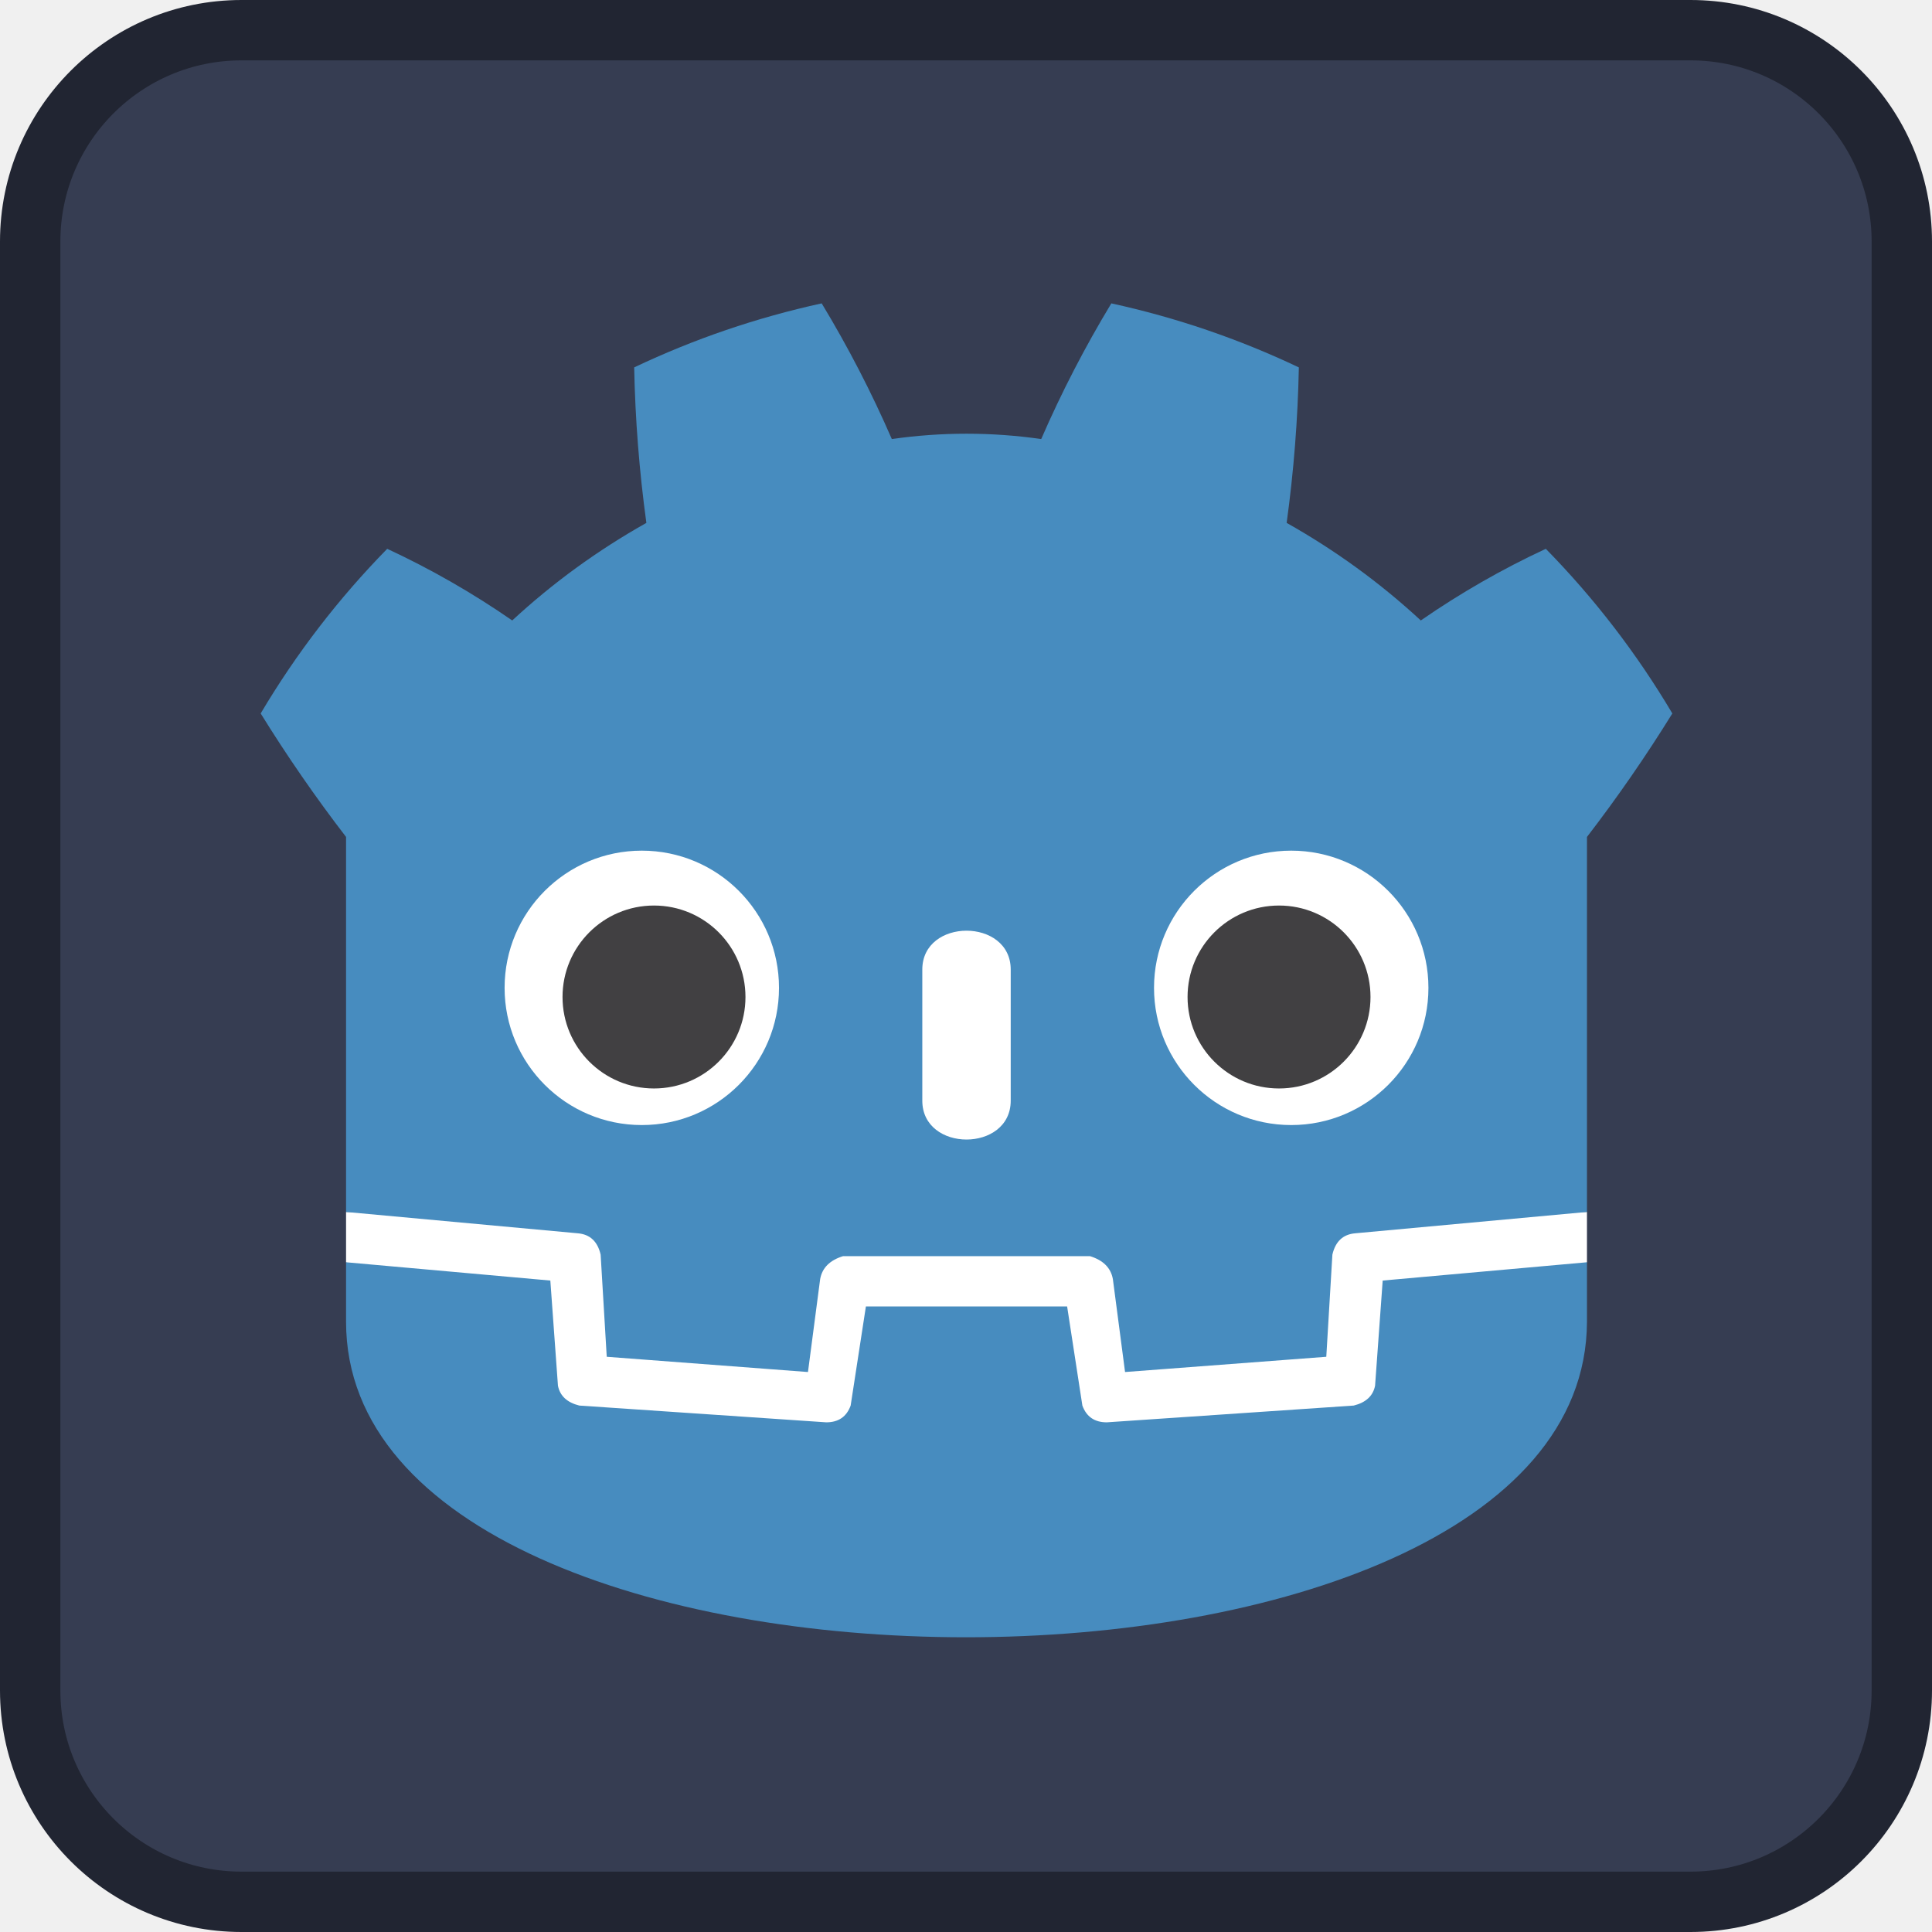
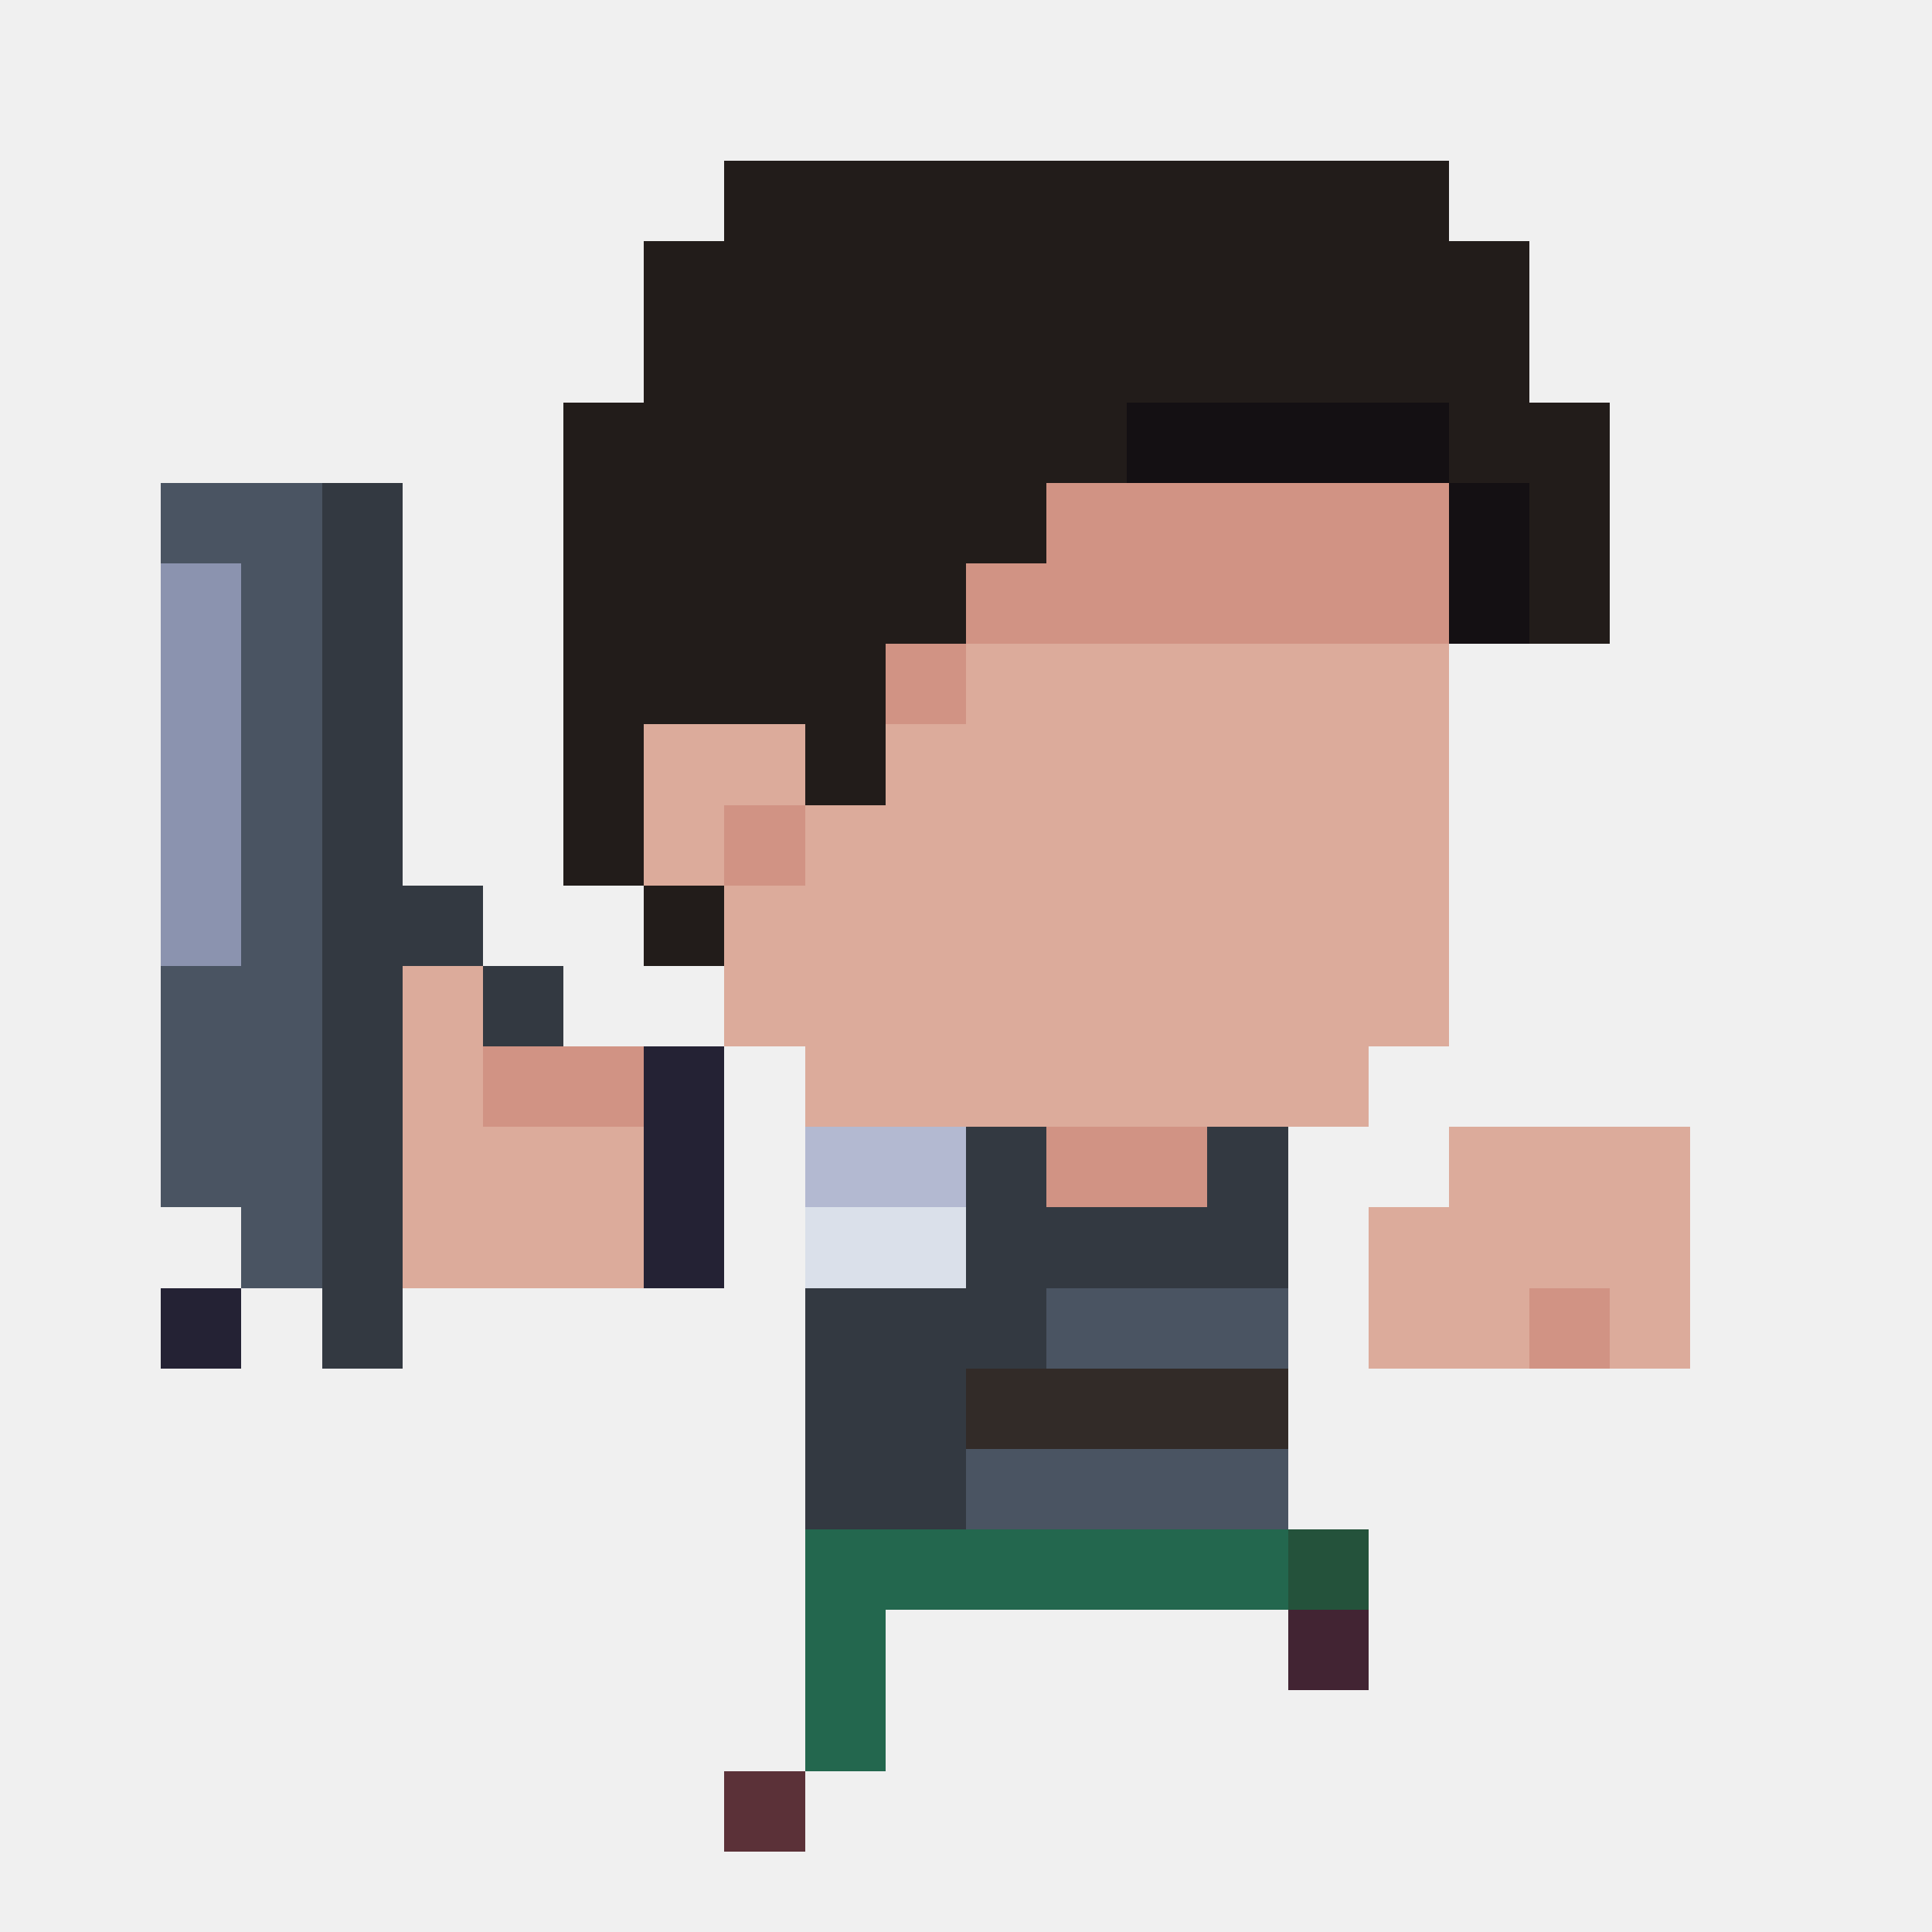
- <svg xmlns="http://www.w3.org/2000/svg" width="128" height="128">
-   <rect width="124" height="124" x="2" y="2" fill="#363d52" stroke="#212532" stroke-width="4" rx="14" />
-   <g fill="#fff" transform="translate(12.322 12.322)scale(.101)">
-     <path d="M105 673v33q407 354 814 0v-33z" />
-     <path fill="#478cbf" d="m105 673 152 14q12 1 15 14l4 67 132 10 8-61q2-11 15-15h162q13 4 15 15l8 61 132-10 4-67q3-13 15-14l152-14V427q30-39 56-81-35-59-83-108-43 20-82 47-40-37-88-64 7-51 8-102-59-28-123-42-26 43-46 89-49-7-98 0-20-46-46-89-64 14-123 42 1 51 8 102-48 27-88 64-39-27-82-47-48 49-83 108 26 42 56 81zm0 33v39c0 276 813 276 814 0v-39l-134 12-5 69q-2 10-14 13l-162 11q-12 0-16-11l-10-65H446l-10 65q-4 11-16 11l-162-11q-12-3-14-13l-5-69z" />
-     <path d="M483 600c0 34 58 34 58 0v-86c0-34-58-34-58 0z" />
-     <circle cx="725" cy="526" r="90" />
-     <circle cx="299" cy="526" r="90" />
-   </g>
-   <g fill="#414042" transform="translate(12.322 12.322)scale(.101)">
-     <circle cx="307" cy="532" r="60" />
-     <circle cx="717" cy="532" r="60" />
-   </g>
+ <svg xmlns="http://www.w3.org/2000/svg" id="icon" width="24" height="24" viewBox="0 0 24 24" preserveAspectRatio="xMidYMid meet" rendering="crispEdges">
+   <rect id="10-3" x="9" y="2" width="1" height="1" shape-rendering="crispEdges" style="fill:#221c1a;opacity:255;" />
+   <rect id="11-3" x="10" y="2" width="1" height="1" shape-rendering="crispEdges" style="fill:#221c1a;opacity:255;" />
+   <rect id="12-3" x="11" y="2" width="1" height="1" shape-rendering="crispEdges" style="fill:#221c1a;opacity:255;" />
+   <rect id="13-3" x="12" y="2" width="1" height="1" shape-rendering="crispEdges" style="fill:#221c1a;opacity:255;" />
+   <rect id="14-3" x="13" y="2" width="1" height="1" shape-rendering="crispEdges" style="fill:#221c1a;opacity:255;" />
+   <rect id="15-3" x="14" y="2" width="1" height="1" shape-rendering="crispEdges" style="fill:#221c1a;opacity:255;" />
+   <rect id="16-3" x="15" y="2" width="1" height="1" shape-rendering="crispEdges" style="fill:#221c1a;opacity:255;" />
+   <rect id="17-3" x="16" y="2" width="1" height="1" shape-rendering="crispEdges" style="fill:#221c1a;opacity:255;" />
+   <rect id="18-3" x="17" y="2" width="1" height="1" shape-rendering="crispEdges" style="fill:#221c1a;opacity:255;" />
+   <rect id="9-4" x="8" y="3" width="1" height="1" shape-rendering="crispEdges" style="fill:#221c1a;opacity:255;" />
+   <rect id="10-4" x="9" y="3" width="1" height="1" shape-rendering="crispEdges" style="fill:#221c1a;opacity:255;" />
+   <rect id="11-4" x="10" y="3" width="1" height="1" shape-rendering="crispEdges" style="fill:#221c1a;opacity:255;" />
+   <rect id="12-4" x="11" y="3" width="1" height="1" shape-rendering="crispEdges" style="fill:#221c1a;opacity:255;" />
+   <rect id="13-4" x="12" y="3" width="1" height="1" shape-rendering="crispEdges" style="fill:#221c1a;opacity:255;" />
+   <rect id="14-4" x="13" y="3" width="1" height="1" shape-rendering="crispEdges" style="fill:#221c1a;opacity:255;" />
+   <rect id="15-4" x="14" y="3" width="1" height="1" shape-rendering="crispEdges" style="fill:#221c1a;opacity:255;" />
+   <rect id="16-4" x="15" y="3" width="1" height="1" shape-rendering="crispEdges" style="fill:#221c1a;opacity:255;" />
+   <rect id="17-4" x="16" y="3" width="1" height="1" shape-rendering="crispEdges" style="fill:#221c1a;opacity:255;" />
+   <rect id="18-4" x="17" y="3" width="1" height="1" shape-rendering="crispEdges" style="fill:#221c1a;opacity:255;" />
+   <rect id="19-4" x="18" y="3" width="1" height="1" shape-rendering="crispEdges" style="fill:#221c1a;opacity:255;" />
+   <rect id="9-5" x="8" y="4" width="1" height="1" shape-rendering="crispEdges" style="fill:#221c1a;opacity:255;" />
+   <rect id="10-5" x="9" y="4" width="1" height="1" shape-rendering="crispEdges" style="fill:#221c1a;opacity:255;" />
+   <rect id="11-5" x="10" y="4" width="1" height="1" shape-rendering="crispEdges" style="fill:#221c1a;opacity:255;" />
+   <rect id="12-5" x="11" y="4" width="1" height="1" shape-rendering="crispEdges" style="fill:#221c1a;opacity:255;" />
+   <rect id="13-5" x="12" y="4" width="1" height="1" shape-rendering="crispEdges" style="fill:#221c1a;opacity:255;" />
+   <rect id="14-5" x="13" y="4" width="1" height="1" shape-rendering="crispEdges" style="fill:#221c1a;opacity:255;" />
+   <rect id="15-5" x="14" y="4" width="1" height="1" shape-rendering="crispEdges" style="fill:#221c1a;opacity:255;" />
+   <rect id="16-5" x="15" y="4" width="1" height="1" shape-rendering="crispEdges" style="fill:#221c1a;opacity:255;" />
+   <rect id="17-5" x="16" y="4" width="1" height="1" shape-rendering="crispEdges" style="fill:#221c1a;opacity:255;" />
+   <rect id="18-5" x="17" y="4" width="1" height="1" shape-rendering="crispEdges" style="fill:#221c1a;opacity:255;" />
+   <rect id="19-5" x="18" y="4" width="1" height="1" shape-rendering="crispEdges" style="fill:#221c1a;opacity:255;" />
+   <rect id="8-6" x="7" y="5" width="1" height="1" shape-rendering="crispEdges" style="fill:#221c1a;opacity:255;" />
+   <rect id="9-6" x="8" y="5" width="1" height="1" shape-rendering="crispEdges" style="fill:#221c1a;opacity:255;" />
+   <rect id="10-6" x="9" y="5" width="1" height="1" shape-rendering="crispEdges" style="fill:#221c1a;opacity:255;" />
+   <rect id="11-6" x="10" y="5" width="1" height="1" shape-rendering="crispEdges" style="fill:#221c1a;opacity:255;" />
+   <rect id="12-6" x="11" y="5" width="1" height="1" shape-rendering="crispEdges" style="fill:#221c1a;opacity:255;" />
+   <rect id="13-6" x="12" y="5" width="1" height="1" shape-rendering="crispEdges" style="fill:#221c1a;opacity:255;" />
+   <rect id="14-6" x="13" y="5" width="1" height="1" shape-rendering="crispEdges" style="fill:#221c1a;opacity:255;" />
+   <rect id="15-6" x="14" y="5" width="1" height="1" shape-rendering="crispEdges" style="fill:#141013;opacity:255;" />
+   <rect id="16-6" x="15" y="5" width="1" height="1" shape-rendering="crispEdges" style="fill:#141013;opacity:255;" />
+   <rect id="17-6" x="16" y="5" width="1" height="1" shape-rendering="crispEdges" style="fill:#141013;opacity:255;" />
+   <rect id="18-6" x="17" y="5" width="1" height="1" shape-rendering="crispEdges" style="fill:#141013;opacity:255;" />
+   <rect id="19-6" x="18" y="5" width="1" height="1" shape-rendering="crispEdges" style="fill:#221c1a;opacity:255;" />
+   <rect id="20-6" x="19" y="5" width="1" height="1" shape-rendering="crispEdges" style="fill:#221c1a;opacity:255;" />
+   <rect id="3-7" x="2" y="6" width="1" height="1" shape-rendering="crispEdges" style="fill:#4a5462;opacity:255;" />
+   <rect id="4-7" x="3" y="6" width="1" height="1" shape-rendering="crispEdges" style="fill:#4a5462;opacity:255;" />
+   <rect id="5-7" x="4" y="6" width="1" height="1" shape-rendering="crispEdges" style="fill:#333941;opacity:255;" />
+   <rect id="8-7" x="7" y="6" width="1" height="1" shape-rendering="crispEdges" style="fill:#221c1a;opacity:255;" />
+   <rect id="9-7" x="8" y="6" width="1" height="1" shape-rendering="crispEdges" style="fill:#221c1a;opacity:255;" />
+   <rect id="10-7" x="9" y="6" width="1" height="1" shape-rendering="crispEdges" style="fill:#221c1a;opacity:255;" />
+   <rect id="11-7" x="10" y="6" width="1" height="1" shape-rendering="crispEdges" style="fill:#221c1a;opacity:255;" />
+   <rect id="12-7" x="11" y="6" width="1" height="1" shape-rendering="crispEdges" style="fill:#221c1a;opacity:255;" />
+   <rect id="13-7" x="12" y="6" width="1" height="1" shape-rendering="crispEdges" style="fill:#221c1a;opacity:255;" />
+   <rect id="14-7" x="13" y="6" width="1" height="1" shape-rendering="crispEdges" style="fill:#d19384;opacity:255;" />
+   <rect id="15-7" x="14" y="6" width="1" height="1" shape-rendering="crispEdges" style="fill:#d19384;opacity:255;" />
+   <rect id="16-7" x="15" y="6" width="1" height="1" shape-rendering="crispEdges" style="fill:#d19384;opacity:255;" />
+   <rect id="17-7" x="16" y="6" width="1" height="1" shape-rendering="crispEdges" style="fill:#d19384;opacity:255;" />
+   <rect id="18-7" x="17" y="6" width="1" height="1" shape-rendering="crispEdges" style="fill:#d19384;opacity:255;" />
+   <rect id="19-7" x="18" y="6" width="1" height="1" shape-rendering="crispEdges" style="fill:#141013;opacity:255;" />
+   <rect id="20-7" x="19" y="6" width="1" height="1" shape-rendering="crispEdges" style="fill:#221c1a;opacity:255;" />
+   <rect id="3-8" x="2" y="7" width="1" height="1" shape-rendering="crispEdges" style="fill:#8b93af;opacity:255;" />
+   <rect id="4-8" x="3" y="7" width="1" height="1" shape-rendering="crispEdges" style="fill:#4a5462;opacity:255;" />
+   <rect id="5-8" x="4" y="7" width="1" height="1" shape-rendering="crispEdges" style="fill:#333941;opacity:255;" />
+   <rect id="8-8" x="7" y="7" width="1" height="1" shape-rendering="crispEdges" style="fill:#221c1a;opacity:255;" />
+   <rect id="9-8" x="8" y="7" width="1" height="1" shape-rendering="crispEdges" style="fill:#221c1a;opacity:255;" />
+   <rect id="10-8" x="9" y="7" width="1" height="1" shape-rendering="crispEdges" style="fill:#221c1a;opacity:255;" />
+   <rect id="11-8" x="10" y="7" width="1" height="1" shape-rendering="crispEdges" style="fill:#221c1a;opacity:255;" />
+   <rect id="12-8" x="11" y="7" width="1" height="1" shape-rendering="crispEdges" style="fill:#221c1a;opacity:255;" />
+   <rect id="13-8" x="12" y="7" width="1" height="1" shape-rendering="crispEdges" style="fill:#d19384;opacity:255;" />
+   <rect id="14-8" x="13" y="7" width="1" height="1" shape-rendering="crispEdges" style="fill:#d19384;opacity:255;" />
+   <rect id="15-8" x="14" y="7" width="1" height="1" shape-rendering="crispEdges" style="fill:#d19384;opacity:255;" />
+   <rect id="16-8" x="15" y="7" width="1" height="1" shape-rendering="crispEdges" style="fill:#d19384;opacity:255;" />
+   <rect id="17-8" x="16" y="7" width="1" height="1" shape-rendering="crispEdges" style="fill:#d19384;opacity:255;" />
+   <rect id="18-8" x="17" y="7" width="1" height="1" shape-rendering="crispEdges" style="fill:#d19384;opacity:255;" />
+   <rect id="19-8" x="18" y="7" width="1" height="1" shape-rendering="crispEdges" style="fill:#141013;opacity:255;" />
+   <rect id="20-8" x="19" y="7" width="1" height="1" shape-rendering="crispEdges" style="fill:#221c1a;opacity:255;" />
+   <rect id="3-9" x="2" y="8" width="1" height="1" shape-rendering="crispEdges" style="fill:#8b93af;opacity:255;" />
+   <rect id="4-9" x="3" y="8" width="1" height="1" shape-rendering="crispEdges" style="fill:#4a5462;opacity:255;" />
+   <rect id="5-9" x="4" y="8" width="1" height="1" shape-rendering="crispEdges" style="fill:#333941;opacity:255;" />
+   <rect id="8-9" x="7" y="8" width="1" height="1" shape-rendering="crispEdges" style="fill:#221c1a;opacity:255;" />
+   <rect id="9-9" x="8" y="8" width="1" height="1" shape-rendering="crispEdges" style="fill:#221c1a;opacity:255;" />
+   <rect id="10-9" x="9" y="8" width="1" height="1" shape-rendering="crispEdges" style="fill:#221c1a;opacity:255;" />
+   <rect id="11-9" x="10" y="8" width="1" height="1" shape-rendering="crispEdges" style="fill:#221c1a;opacity:255;" />
+   <rect id="12-9" x="11" y="8" width="1" height="1" shape-rendering="crispEdges" style="fill:#d19384;opacity:255;" />
+   <rect id="13-9" x="12" y="8" width="1" height="1" shape-rendering="crispEdges" style="fill:#dcab9b;opacity:255;" />
+   <rect id="14-9" x="13" y="8" width="1" height="1" shape-rendering="crispEdges" style="fill:#dcab9b;opacity:255;" />
+   <rect id="15-9" x="14" y="8" width="1" height="1" shape-rendering="crispEdges" style="fill:#dcab9b;opacity:255;" />
+   <rect id="16-9" x="15" y="8" width="1" height="1" shape-rendering="crispEdges" style="fill:#dcab9b;opacity:255;" />
+   <rect id="17-9" x="16" y="8" width="1" height="1" shape-rendering="crispEdges" style="fill:#dcab9b;opacity:255;" />
+   <rect id="18-9" x="17" y="8" width="1" height="1" shape-rendering="crispEdges" style="fill:#dcab9b;opacity:255;" />
+   <rect id="3-10" x="2" y="9" width="1" height="1" shape-rendering="crispEdges" style="fill:#8b93af;opacity:255;" />
+   <rect id="4-10" x="3" y="9" width="1" height="1" shape-rendering="crispEdges" style="fill:#4a5462;opacity:255;" />
+   <rect id="5-10" x="4" y="9" width="1" height="1" shape-rendering="crispEdges" style="fill:#333941;opacity:255;" />
+   <rect id="8-10" x="7" y="9" width="1" height="1" shape-rendering="crispEdges" style="fill:#221c1a;opacity:255;" />
+   <rect id="9-10" x="8" y="9" width="1" height="1" shape-rendering="crispEdges" style="fill:#dcab9b;opacity:255;" />
+   <rect id="10-10" x="9" y="9" width="1" height="1" shape-rendering="crispEdges" style="fill:#dcab9b;opacity:255;" />
+   <rect id="11-10" x="10" y="9" width="1" height="1" shape-rendering="crispEdges" style="fill:#221c1a;opacity:255;" />
+   <rect id="12-10" x="11" y="9" width="1" height="1" shape-rendering="crispEdges" style="fill:#dcab9b;opacity:255;" />
+   <rect id="13-10" x="12" y="9" width="1" height="1" shape-rendering="crispEdges" style="fill:#dcab9b;opacity:255;" />
+   <rect id="14-10" x="13" y="9" width="1" height="1" shape-rendering="crispEdges" style="fill:#dcab9b;opacity:255;" />
+   <rect id="15-10" x="14" y="9" width="1" height="1" shape-rendering="crispEdges" style="fill:#dcab9b;opacity:255;" />
+   <rect id="16-10" x="15" y="9" width="1" height="1" shape-rendering="crispEdges" style="fill:#dcab9b;opacity:255;" />
+   <rect id="17-10" x="16" y="9" width="1" height="1" shape-rendering="crispEdges" style="fill:#dcab9b;opacity:255;" />
+   <rect id="18-10" x="17" y="9" width="1" height="1" shape-rendering="crispEdges" style="fill:#dcab9b;opacity:255;" />
+   <rect id="3-11" x="2" y="10" width="1" height="1" shape-rendering="crispEdges" style="fill:#8b93af;opacity:255;" />
+   <rect id="4-11" x="3" y="10" width="1" height="1" shape-rendering="crispEdges" style="fill:#4a5462;opacity:255;" />
+   <rect id="5-11" x="4" y="10" width="1" height="1" shape-rendering="crispEdges" style="fill:#333941;opacity:255;" />
+   <rect id="8-11" x="7" y="10" width="1" height="1" shape-rendering="crispEdges" style="fill:#221c1a;opacity:255;" />
+   <rect id="9-11" x="8" y="10" width="1" height="1" shape-rendering="crispEdges" style="fill:#dcab9b;opacity:255;" />
+   <rect id="10-11" x="9" y="10" width="1" height="1" shape-rendering="crispEdges" style="fill:#d19384;opacity:255;" />
+   <rect id="11-11" x="10" y="10" width="1" height="1" shape-rendering="crispEdges" style="fill:#dcab9b;opacity:255;" />
+   <rect id="12-11" x="11" y="10" width="1" height="1" shape-rendering="crispEdges" style="fill:#dcab9b;opacity:255;" />
+   <rect id="13-11" x="12" y="10" width="1" height="1" shape-rendering="crispEdges" style="fill:#dcab9b;opacity:255;" />
+   <rect id="14-11" x="13" y="10" width="1" height="1" shape-rendering="crispEdges" style="fill:#dcab9b;opacity:255;" />
+   <rect id="15-11" x="14" y="10" width="1" height="1" shape-rendering="crispEdges" style="fill:#dcab9b;opacity:255;" />
+   <rect id="16-11" x="15" y="10" width="1" height="1" shape-rendering="crispEdges" style="fill:#dcab9b;opacity:255;" />
+   <rect id="17-11" x="16" y="10" width="1" height="1" shape-rendering="crispEdges" style="fill:#dcab9b;opacity:255;" />
+   <rect id="18-11" x="17" y="10" width="1" height="1" shape-rendering="crispEdges" style="fill:#dcab9b;opacity:255;" />
+   <rect id="3-12" x="2" y="11" width="1" height="1" shape-rendering="crispEdges" style="fill:#8b93af;opacity:255;" />
+   <rect id="4-12" x="3" y="11" width="1" height="1" shape-rendering="crispEdges" style="fill:#4a5462;opacity:255;" />
+   <rect id="5-12" x="4" y="11" width="1" height="1" shape-rendering="crispEdges" style="fill:#333941;opacity:255;" />
+   <rect id="6-12" x="5" y="11" width="1" height="1" shape-rendering="crispEdges" style="fill:#333941;opacity:255;" />
+   <rect id="9-12" x="8" y="11" width="1" height="1" shape-rendering="crispEdges" style="fill:#221c1a;opacity:255;" />
+   <rect id="10-12" x="9" y="11" width="1" height="1" shape-rendering="crispEdges" style="fill:#dcab9b;opacity:255;" />
+   <rect id="11-12" x="10" y="11" width="1" height="1" shape-rendering="crispEdges" style="fill:#dcab9b;opacity:255;" />
+   <rect id="12-12" x="11" y="11" width="1" height="1" shape-rendering="crispEdges" style="fill:#dcab9b;opacity:255;" />
+   <rect id="13-12" x="12" y="11" width="1" height="1" shape-rendering="crispEdges" style="fill:#dcab9b;opacity:255;" />
+   <rect id="14-12" x="13" y="11" width="1" height="1" shape-rendering="crispEdges" style="fill:#dcab9b;opacity:255;" />
+   <rect id="15-12" x="14" y="11" width="1" height="1" shape-rendering="crispEdges" style="fill:#dcab9b;opacity:255;" />
+   <rect id="16-12" x="15" y="11" width="1" height="1" shape-rendering="crispEdges" style="fill:#dcab9b;opacity:255;" />
+   <rect id="17-12" x="16" y="11" width="1" height="1" shape-rendering="crispEdges" style="fill:#dcab9b;opacity:255;" />
+   <rect id="18-12" x="17" y="11" width="1" height="1" shape-rendering="crispEdges" style="fill:#dcab9b;opacity:255;" />
+   <rect id="3-13" x="2" y="12" width="1" height="1" shape-rendering="crispEdges" style="fill:#4a5462;opacity:255;" />
+   <rect id="4-13" x="3" y="12" width="1" height="1" shape-rendering="crispEdges" style="fill:#4a5462;opacity:255;" />
+   <rect id="5-13" x="4" y="12" width="1" height="1" shape-rendering="crispEdges" style="fill:#333941;opacity:255;" />
+   <rect id="6-13" x="5" y="12" width="1" height="1" shape-rendering="crispEdges" style="fill:#dcab9b;opacity:255;" />
+   <rect id="7-13" x="6" y="12" width="1" height="1" shape-rendering="crispEdges" style="fill:#333941;opacity:255;" />
+   <rect id="10-13" x="9" y="12" width="1" height="1" shape-rendering="crispEdges" style="fill:#dcab9b;opacity:255;" />
+   <rect id="11-13" x="10" y="12" width="1" height="1" shape-rendering="crispEdges" style="fill:#dcab9b;opacity:255;" />
+   <rect id="12-13" x="11" y="12" width="1" height="1" shape-rendering="crispEdges" style="fill:#dcab9b;opacity:255;" />
+   <rect id="13-13" x="12" y="12" width="1" height="1" shape-rendering="crispEdges" style="fill:#dcab9b;opacity:255;" />
+   <rect id="14-13" x="13" y="12" width="1" height="1" shape-rendering="crispEdges" style="fill:#dcab9b;opacity:255;" />
+   <rect id="15-13" x="14" y="12" width="1" height="1" shape-rendering="crispEdges" style="fill:#dcab9b;opacity:255;" />
+   <rect id="16-13" x="15" y="12" width="1" height="1" shape-rendering="crispEdges" style="fill:#dcab9b;opacity:255;" />
+   <rect id="17-13" x="16" y="12" width="1" height="1" shape-rendering="crispEdges" style="fill:#dcab9b;opacity:255;" />
+   <rect id="18-13" x="17" y="12" width="1" height="1" shape-rendering="crispEdges" style="fill:#dcab9b;opacity:255;" />
+   <rect id="3-14" x="2" y="13" width="1" height="1" shape-rendering="crispEdges" style="fill:#4a5462;opacity:255;" />
+   <rect id="4-14" x="3" y="13" width="1" height="1" shape-rendering="crispEdges" style="fill:#4a5462;opacity:255;" />
+   <rect id="5-14" x="4" y="13" width="1" height="1" shape-rendering="crispEdges" style="fill:#333941;opacity:255;" />
+   <rect id="6-14" x="5" y="13" width="1" height="1" shape-rendering="crispEdges" style="fill:#dcab9b;opacity:255;" />
+   <rect id="7-14" x="6" y="13" width="1" height="1" shape-rendering="crispEdges" style="fill:#d19384;opacity:255;" />
+   <rect id="8-14" x="7" y="13" width="1" height="1" shape-rendering="crispEdges" style="fill:#d19384;opacity:255;" />
+   <rect id="9-14" x="8" y="13" width="1" height="1" shape-rendering="crispEdges" style="fill:#242234;opacity:255;" />
+   <rect id="11-14" x="10" y="13" width="1" height="1" shape-rendering="crispEdges" style="fill:#dcab9b;opacity:255;" />
+   <rect id="12-14" x="11" y="13" width="1" height="1" shape-rendering="crispEdges" style="fill:#dcab9b;opacity:255;" />
+   <rect id="13-14" x="12" y="13" width="1" height="1" shape-rendering="crispEdges" style="fill:#dcab9b;opacity:255;" />
+   <rect id="14-14" x="13" y="13" width="1" height="1" shape-rendering="crispEdges" style="fill:#dcab9b;opacity:255;" />
+   <rect id="15-14" x="14" y="13" width="1" height="1" shape-rendering="crispEdges" style="fill:#dcab9b;opacity:255;" />
+   <rect id="16-14" x="15" y="13" width="1" height="1" shape-rendering="crispEdges" style="fill:#dcab9b;opacity:255;" />
+   <rect id="17-14" x="16" y="13" width="1" height="1" shape-rendering="crispEdges" style="fill:#dcab9b;opacity:255;" />
+   <rect id="3-15" x="2" y="14" width="1" height="1" shape-rendering="crispEdges" style="fill:#4a5462;opacity:255;" />
+   <rect id="4-15" x="3" y="14" width="1" height="1" shape-rendering="crispEdges" style="fill:#4a5462;opacity:255;" />
+   <rect id="5-15" x="4" y="14" width="1" height="1" shape-rendering="crispEdges" style="fill:#333941;opacity:255;" />
+   <rect id="6-15" x="5" y="14" width="1" height="1" shape-rendering="crispEdges" style="fill:#dcab9b;opacity:255;" />
+   <rect id="7-15" x="6" y="14" width="1" height="1" shape-rendering="crispEdges" style="fill:#dcab9b;opacity:255;" />
+   <rect id="8-15" x="7" y="14" width="1" height="1" shape-rendering="crispEdges" style="fill:#dcab9b;opacity:255;" />
+   <rect id="9-15" x="8" y="14" width="1" height="1" shape-rendering="crispEdges" style="fill:#242234;opacity:255;" />
+   <rect id="11-15" x="10" y="14" width="1" height="1" shape-rendering="crispEdges" style="fill:#b3b9d1;opacity:255;" />
+   <rect id="12-15" x="11" y="14" width="1" height="1" shape-rendering="crispEdges" style="fill:#b3b9d1;opacity:255;" />
+   <rect id="13-15" x="12" y="14" width="1" height="1" shape-rendering="crispEdges" style="fill:#333941;opacity:255;" />
+   <rect id="14-15" x="13" y="14" width="1" height="1" shape-rendering="crispEdges" style="fill:#d19384;opacity:255;" />
+   <rect id="15-15" x="14" y="14" width="1" height="1" shape-rendering="crispEdges" style="fill:#d19384;opacity:255;" />
+   <rect id="16-15" x="15" y="14" width="1" height="1" shape-rendering="crispEdges" style="fill:#333941;opacity:255;" />
+   <rect id="19-15" x="18" y="14" width="1" height="1" shape-rendering="crispEdges" style="fill:#dcab9b;opacity:255;" />
+   <rect id="20-15" x="19" y="14" width="1" height="1" shape-rendering="crispEdges" style="fill:#dcab9b;opacity:255;" />
+   <rect id="21-15" x="20" y="14" width="1" height="1" shape-rendering="crispEdges" style="fill:#dcab9b;opacity:255;" />
+   <rect id="4-16" x="3" y="15" width="1" height="1" shape-rendering="crispEdges" style="fill:#4a5462;opacity:255;" />
+   <rect id="5-16" x="4" y="15" width="1" height="1" shape-rendering="crispEdges" style="fill:#333941;opacity:255;" />
+   <rect id="6-16" x="5" y="15" width="1" height="1" shape-rendering="crispEdges" style="fill:#dcab9b;opacity:255;" />
+   <rect id="7-16" x="6" y="15" width="1" height="1" shape-rendering="crispEdges" style="fill:#dcab9b;opacity:255;" />
+   <rect id="8-16" x="7" y="15" width="1" height="1" shape-rendering="crispEdges" style="fill:#dcab9b;opacity:255;" />
+   <rect id="9-16" x="8" y="15" width="1" height="1" shape-rendering="crispEdges" style="fill:#242234;opacity:255;" />
+   <rect id="11-16" x="10" y="15" width="1" height="1" shape-rendering="crispEdges" style="fill:#dae0ea;opacity:255;" />
+   <rect id="12-16" x="11" y="15" width="1" height="1" shape-rendering="crispEdges" style="fill:#dae0ea;opacity:255;" />
+   <rect id="13-16" x="12" y="15" width="1" height="1" shape-rendering="crispEdges" style="fill:#333941;opacity:255;" />
+   <rect id="14-16" x="13" y="15" width="1" height="1" shape-rendering="crispEdges" style="fill:#333941;opacity:255;" />
+   <rect id="15-16" x="14" y="15" width="1" height="1" shape-rendering="crispEdges" style="fill:#333941;opacity:255;" />
+   <rect id="16-16" x="15" y="15" width="1" height="1" shape-rendering="crispEdges" style="fill:#333941;opacity:255;" />
+   <rect id="18-16" x="17" y="15" width="1" height="1" shape-rendering="crispEdges" style="fill:#dcab9b;opacity:255;" />
+   <rect id="19-16" x="18" y="15" width="1" height="1" shape-rendering="crispEdges" style="fill:#dcab9b;opacity:255;" />
+   <rect id="20-16" x="19" y="15" width="1" height="1" shape-rendering="crispEdges" style="fill:#dcab9b;opacity:255;" />
+   <rect id="21-16" x="20" y="15" width="1" height="1" shape-rendering="crispEdges" style="fill:#dcab9b;opacity:255;" />
+   <rect id="3-17" x="2" y="16" width="1" height="1" shape-rendering="crispEdges" style="fill:#242234;opacity:255;" />
+   <rect id="5-17" x="4" y="16" width="1" height="1" shape-rendering="crispEdges" style="fill:#333941;opacity:255;" />
+   <rect id="11-17" x="10" y="16" width="1" height="1" shape-rendering="crispEdges" style="fill:#333941;opacity:255;" />
+   <rect id="12-17" x="11" y="16" width="1" height="1" shape-rendering="crispEdges" style="fill:#333941;opacity:255;" />
+   <rect id="13-17" x="12" y="16" width="1" height="1" shape-rendering="crispEdges" style="fill:#333941;opacity:255;" />
+   <rect id="14-17" x="13" y="16" width="1" height="1" shape-rendering="crispEdges" style="fill:#4a5462;opacity:255;" />
+   <rect id="15-17" x="14" y="16" width="1" height="1" shape-rendering="crispEdges" style="fill:#4a5462;opacity:255;" />
+   <rect id="16-17" x="15" y="16" width="1" height="1" shape-rendering="crispEdges" style="fill:#4a5462;opacity:255;" />
+   <rect id="18-17" x="17" y="16" width="1" height="1" shape-rendering="crispEdges" style="fill:#dcab9b;opacity:255;" />
+   <rect id="19-17" x="18" y="16" width="1" height="1" shape-rendering="crispEdges" style="fill:#dcab9b;opacity:255;" />
+   <rect id="20-17" x="19" y="16" width="1" height="1" shape-rendering="crispEdges" style="fill:#d19384;opacity:255;" />
+   <rect id="21-17" x="20" y="16" width="1" height="1" shape-rendering="crispEdges" style="fill:#dcab9b;opacity:255;" />
+   <rect id="11-18" x="10" y="17" width="1" height="1" shape-rendering="crispEdges" style="fill:#333941;opacity:255;" />
+   <rect id="12-18" x="11" y="17" width="1" height="1" shape-rendering="crispEdges" style="fill:#333941;opacity:255;" />
+   <rect id="13-18" x="12" y="17" width="1" height="1" shape-rendering="crispEdges" style="fill:#322b28;opacity:255;" />
+   <rect id="14-18" x="13" y="17" width="1" height="1" shape-rendering="crispEdges" style="fill:#322b28;opacity:255;" />
+   <rect id="15-18" x="14" y="17" width="1" height="1" shape-rendering="crispEdges" style="fill:#322b28;opacity:255;" />
+   <rect id="16-18" x="15" y="17" width="1" height="1" shape-rendering="crispEdges" style="fill:#322b28;opacity:255;" />
+   <rect id="11-19" x="10" y="18" width="1" height="1" shape-rendering="crispEdges" style="fill:#333941;opacity:255;" />
+   <rect id="12-19" x="11" y="18" width="1" height="1" shape-rendering="crispEdges" style="fill:#333941;opacity:255;" />
+   <rect id="13-19" x="12" y="18" width="1" height="1" shape-rendering="crispEdges" style="fill:#4a5462;opacity:255;" />
+   <rect id="14-19" x="13" y="18" width="1" height="1" shape-rendering="crispEdges" style="fill:#4a5462;opacity:255;" />
+   <rect id="15-19" x="14" y="18" width="1" height="1" shape-rendering="crispEdges" style="fill:#4a5462;opacity:255;" />
+   <rect id="16-19" x="15" y="18" width="1" height="1" shape-rendering="crispEdges" style="fill:#4a5462;opacity:255;" />
+   <rect id="11-20" x="10" y="19" width="1" height="1" shape-rendering="crispEdges" style="fill:#23674e;opacity:255;" />
+   <rect id="12-20" x="11" y="19" width="1" height="1" shape-rendering="crispEdges" style="fill:#23674e;opacity:255;" />
+   <rect id="13-20" x="12" y="19" width="1" height="1" shape-rendering="crispEdges" style="fill:#23674e;opacity:255;" />
+   <rect id="14-20" x="13" y="19" width="1" height="1" shape-rendering="crispEdges" style="fill:#23674e;opacity:255;" />
+   <rect id="15-20" x="14" y="19" width="1" height="1" shape-rendering="crispEdges" style="fill:#23674e;opacity:255;" />
+   <rect id="16-20" x="15" y="19" width="1" height="1" shape-rendering="crispEdges" style="fill:#23674e;opacity:255;" />
+   <rect id="17-20" x="16" y="19" width="1" height="1" shape-rendering="crispEdges" style="fill:#24523b;opacity:255;" />
+   <rect id="11-21" x="10" y="20" width="1" height="1" shape-rendering="crispEdges" style="fill:#23674e;opacity:255;" />
+   <rect id="17-21" x="16" y="20" width="1" height="1" shape-rendering="crispEdges" style="fill:#422433;opacity:255;" />
+   <rect id="11-22" x="10" y="21" width="1" height="1" shape-rendering="crispEdges" style="fill:#23674e;opacity:255;" />
+   <rect id="10-23" x="9" y="22" width="1" height="1" shape-rendering="crispEdges" style="fill:#5b3138;opacity:255;" />
</svg>
